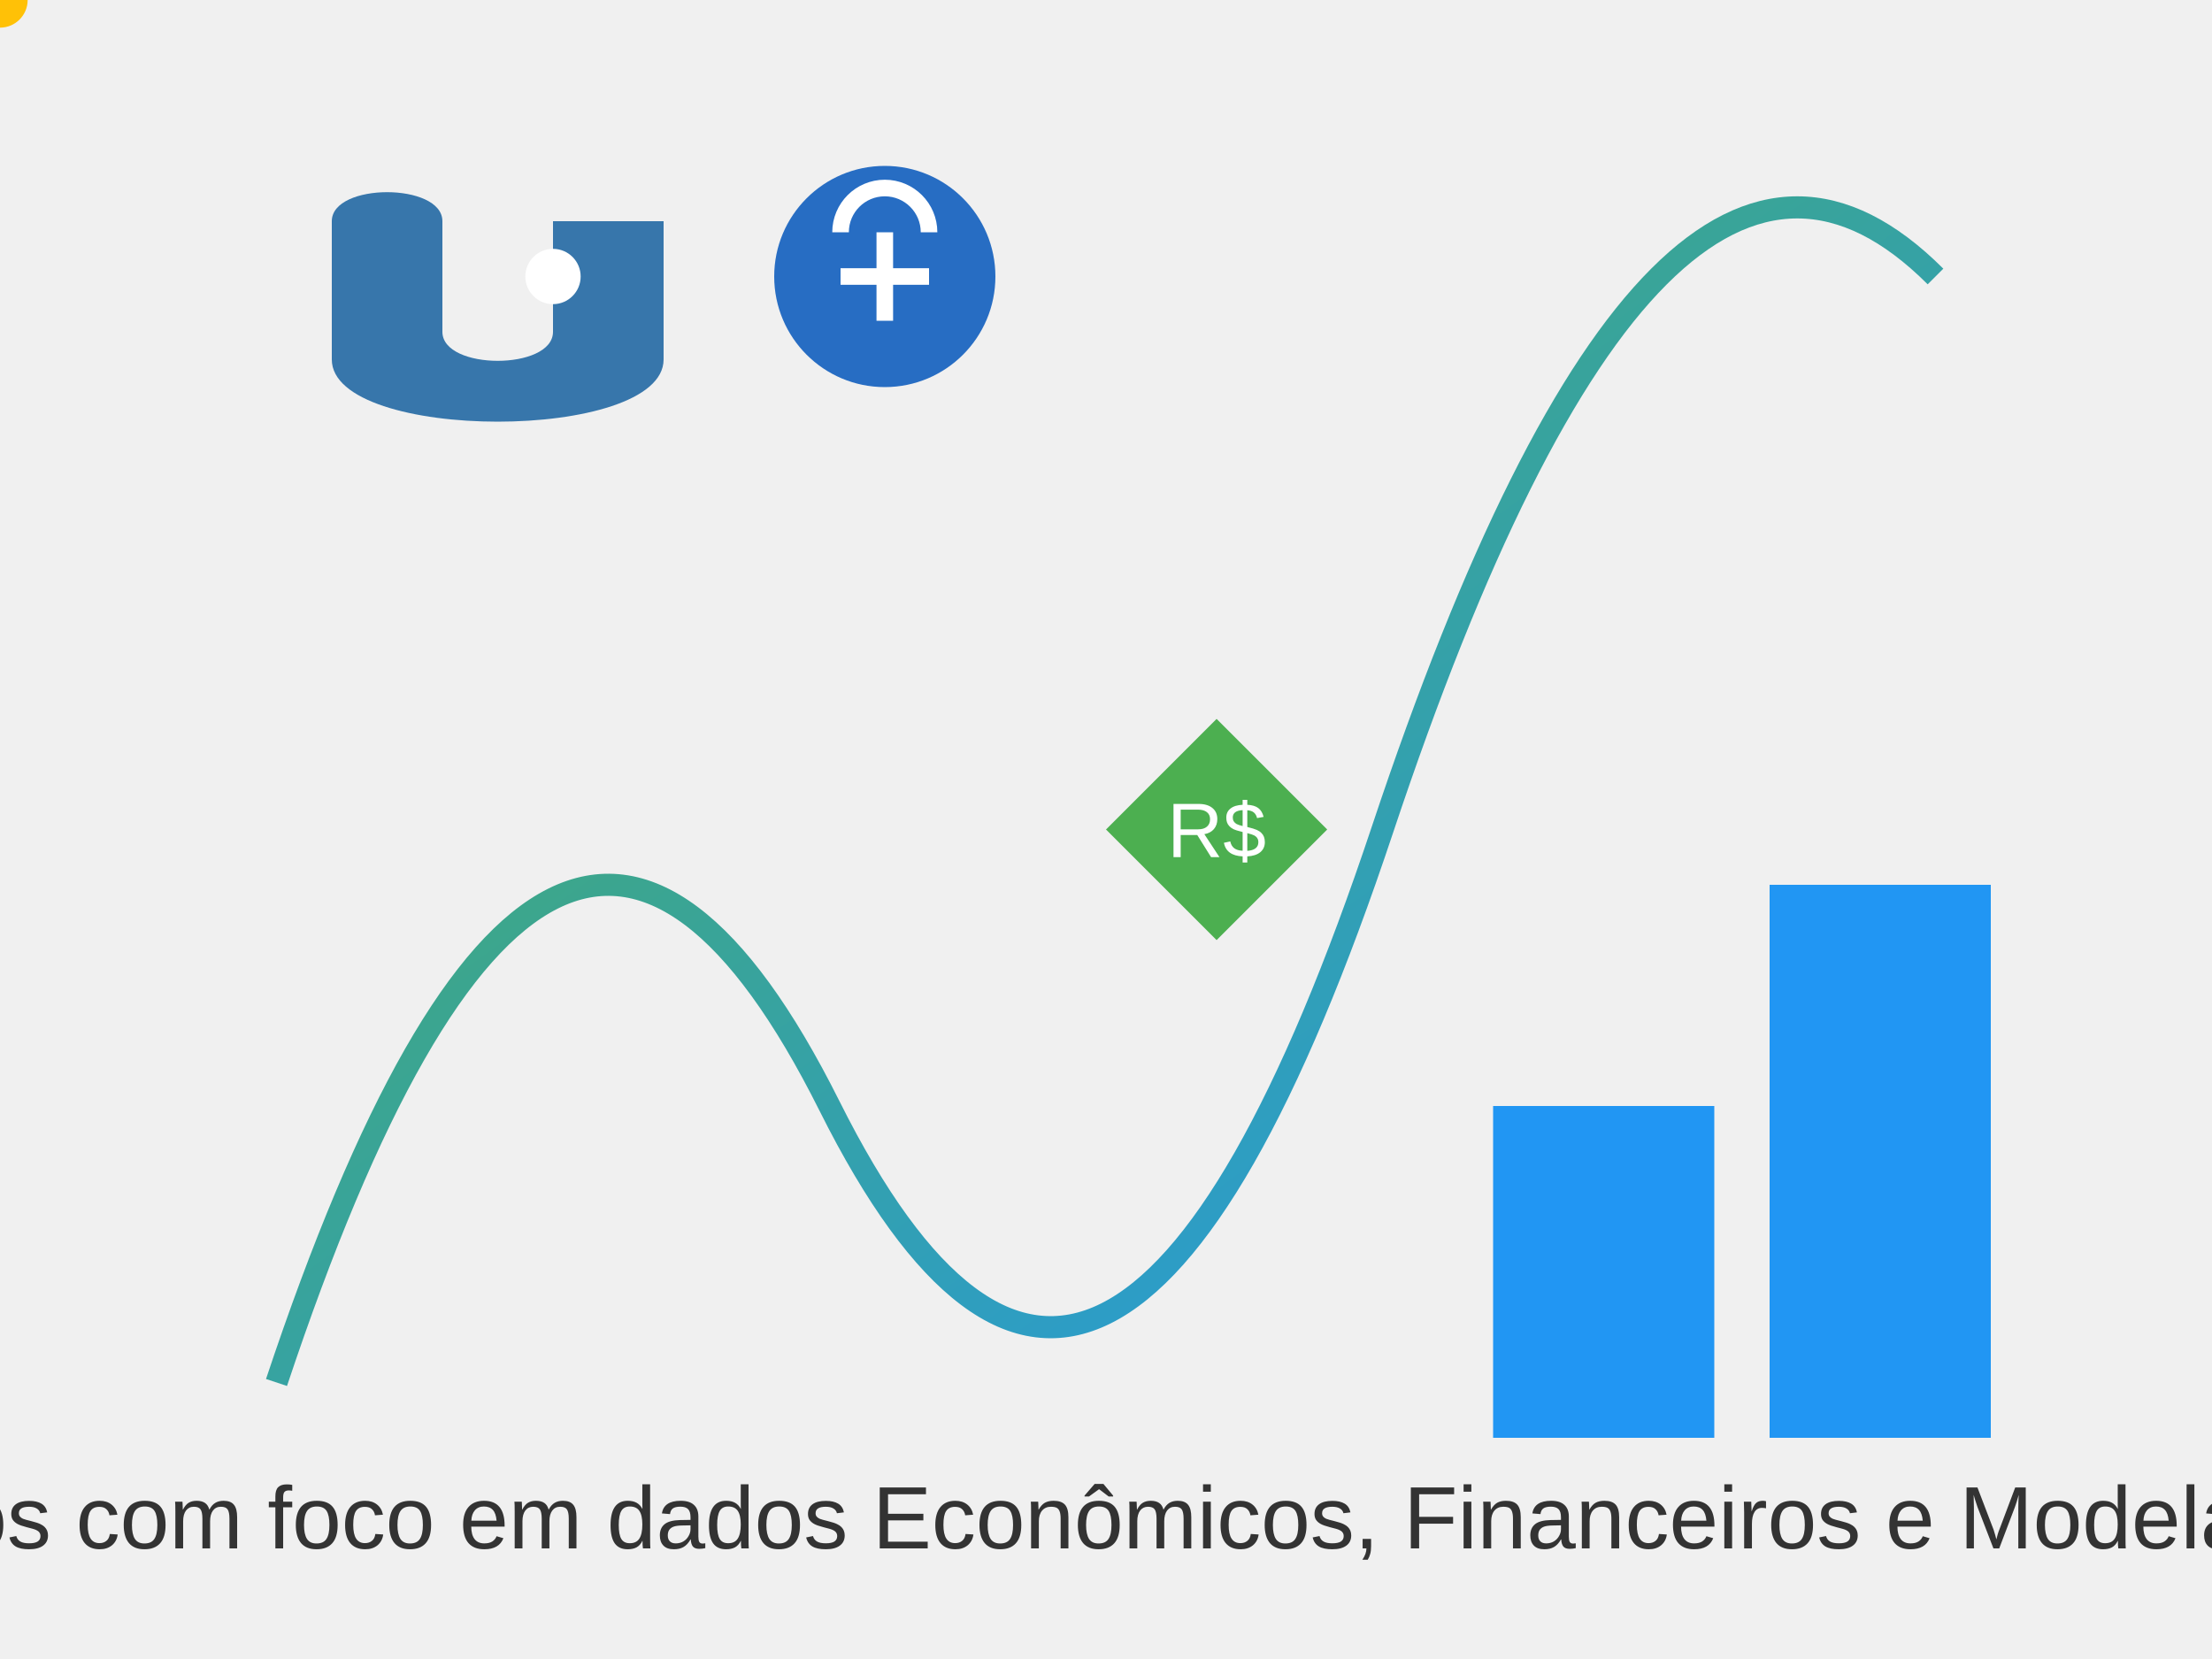
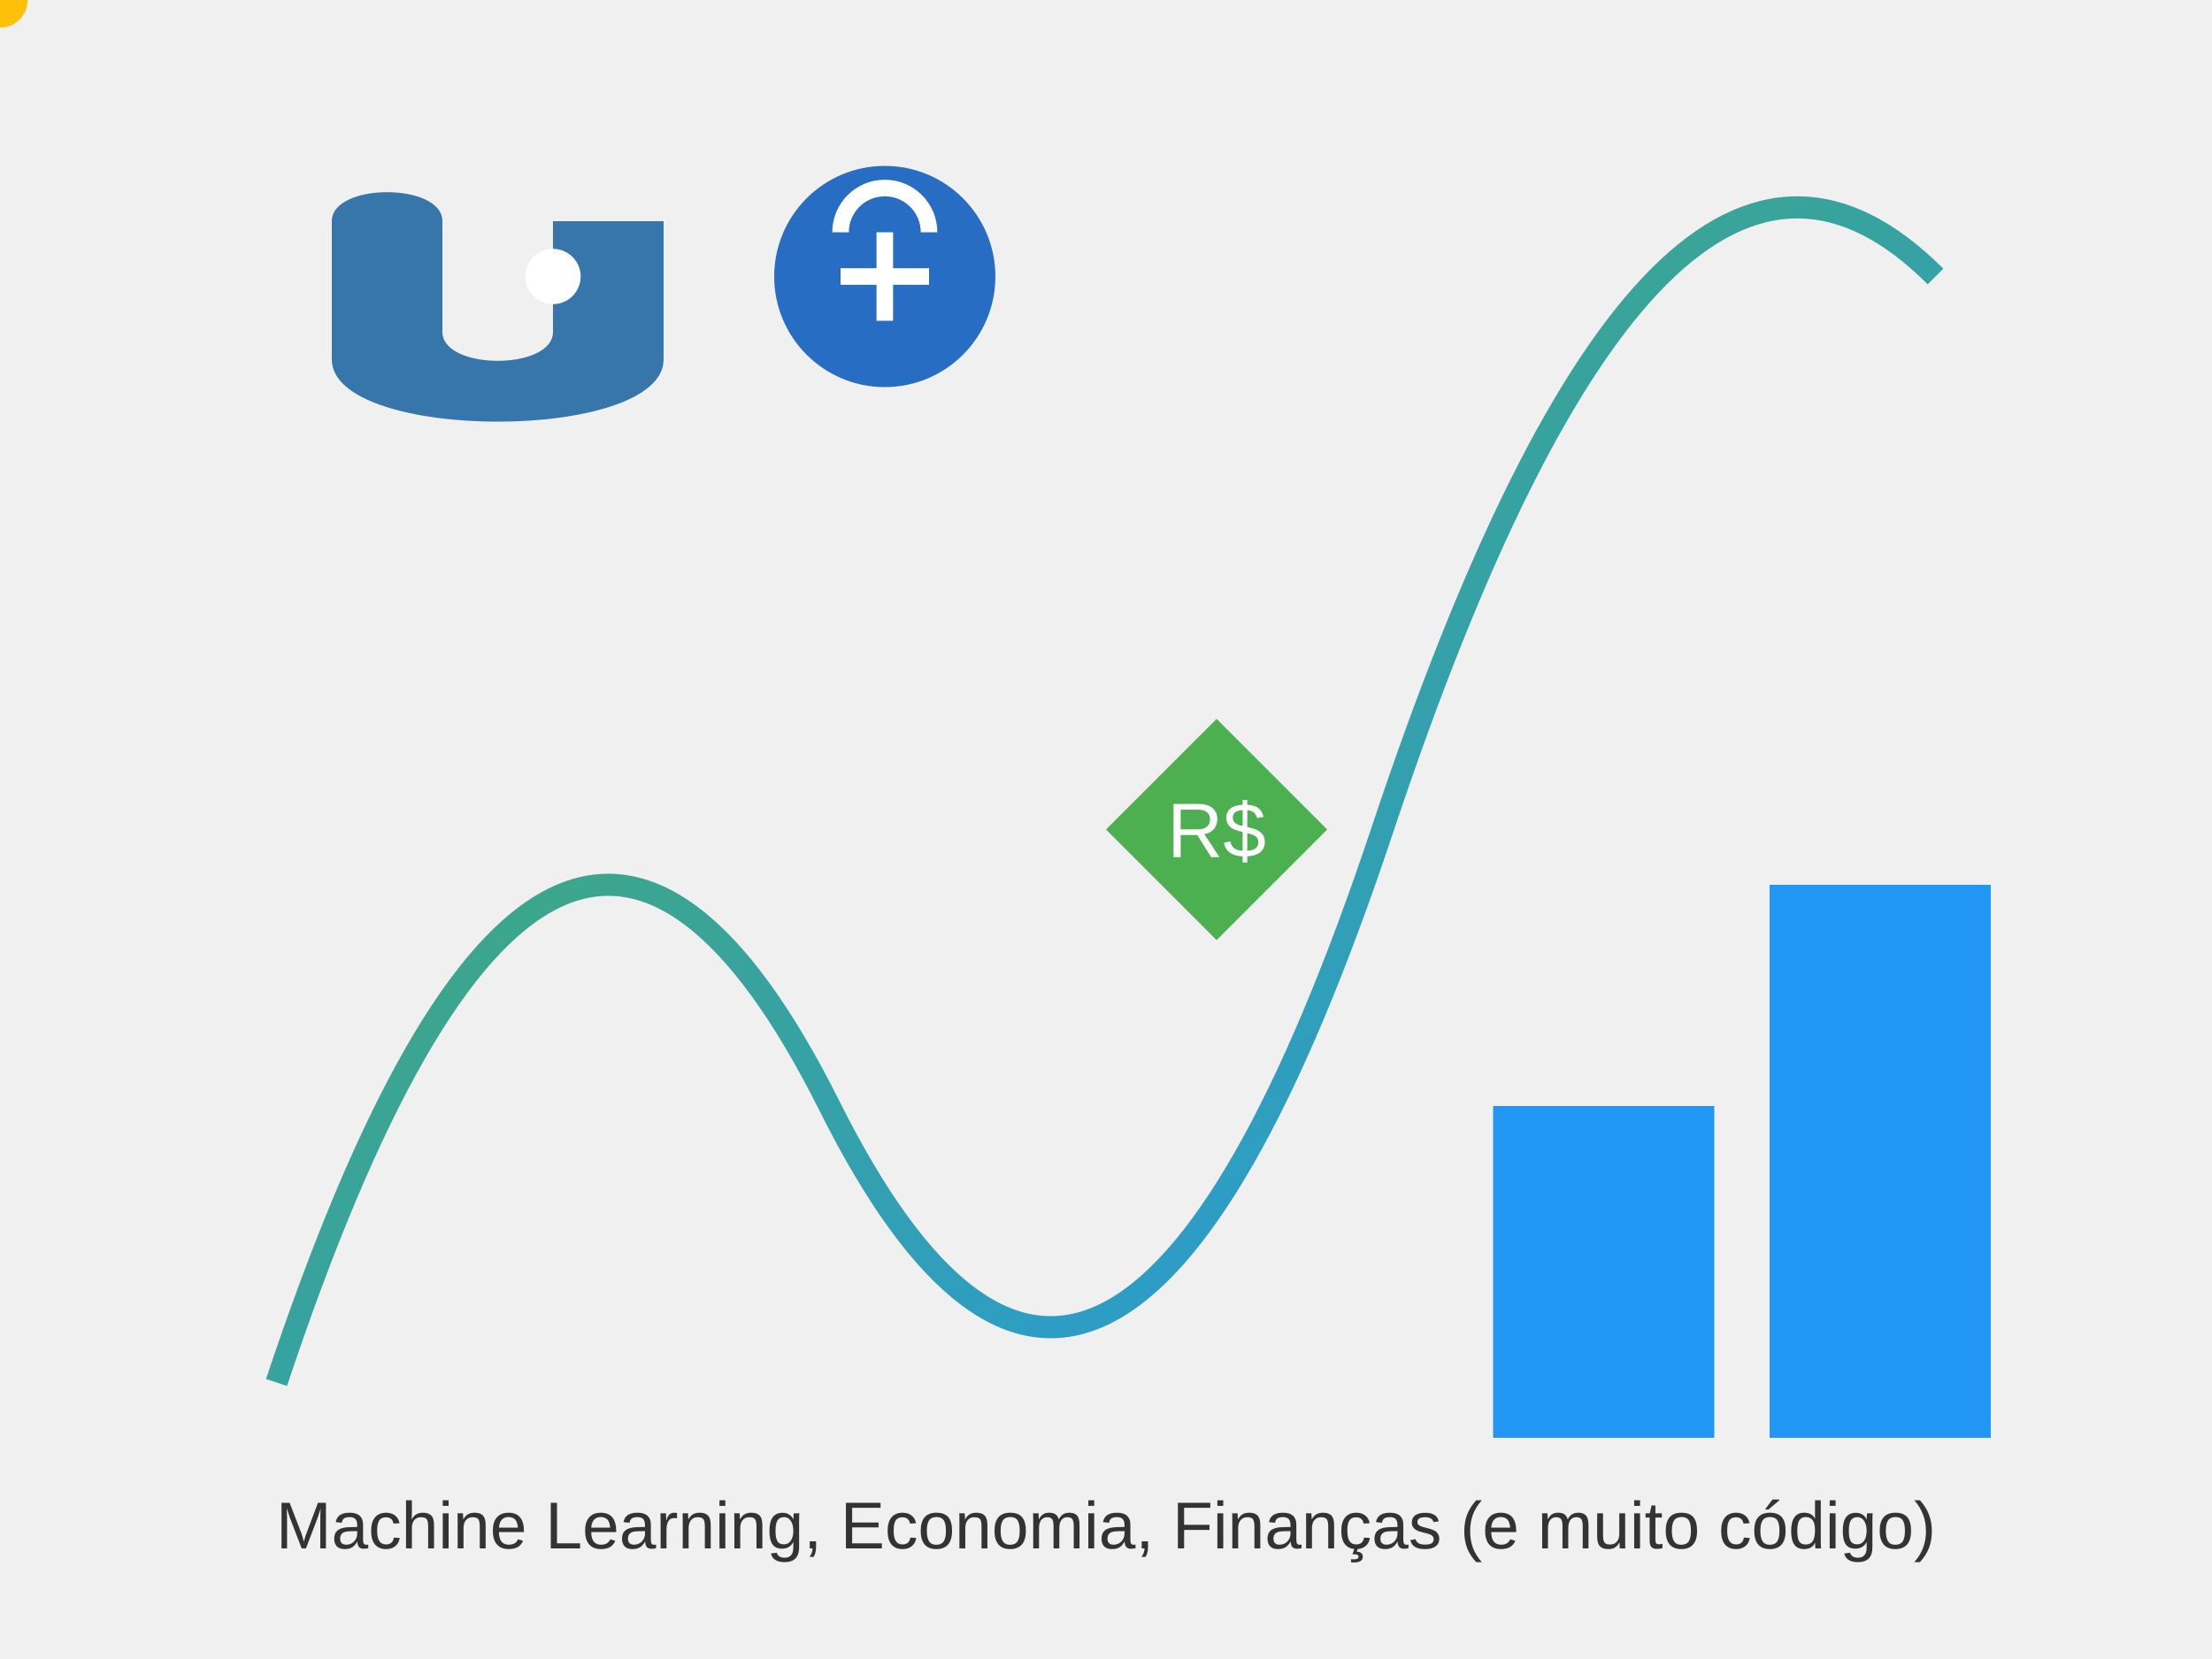
<svg xmlns="http://www.w3.org/2000/svg" viewBox="0 0 400 300">
  <defs>
    <linearGradient id="grad1" x1="0%" y1="0%" x2="100%" y2="100%">
      <stop offset="0%" style="stop-color:#4CAF50;stop-opacity:1" />
      <stop offset="100%" style="stop-color:#2196F3;stop-opacity:1" />
    </linearGradient>
  </defs>
  <rect width="400" height="300" fill="#f0f0f0" />
  <path d="M50,250 Q100,100 150,200 T250,150 T350,50" stroke="url(#grad1)" stroke-width="4" fill="none" />
  <circle r="5" fill="#FFC107">
    <animateMotion dur="4s" repeatCount="indefinite" path="M50,250 Q100,100 150,200 T250,150 T350,50" />
  </circle>
  <path d="M200,150 L220,130 L240,150 L220,170 Z" fill="#4CAF50" />
  <text x="220" y="155" font-family="Arial" font-size="14" fill="white" text-anchor="middle">R$</text>
  <rect x="270" y="200" width="40" height="60" fill="#2196F3" />
  <rect x="320" y="160" width="40" height="100" fill="#2196F3" />
  <path d="M60,40 C60,33 80,33 80,40 V60 C80,67 100,67 100,60 V40 H120 V65 C120,80 60,80 60,65 Z" fill="#3776AB" />
  <circle cx="100" cy="50" r="5" fill="white" />
  <circle cx="160" cy="50" r="20" fill="#276DC3" />
  <path d="M152,50 L168,50 M160,42 L160,58 M152,42 A8,8 0 0 1 168,42" stroke="white" stroke-width="3" fill="none" />
-   <text x="200" y="280" font-family="Arial" font-size="16" fill="#333" text-anchor="middle">Análises de Dados com foco em dados Econômicos, Financeiros e Modelagem Estatísticas</text>
+   <text x="200" y="280" font-family="Arial" font-size="12" fill="#333" text-anchor="middle">Machine Learning, Economia, Finanças (e muito código)</text>
</svg>
